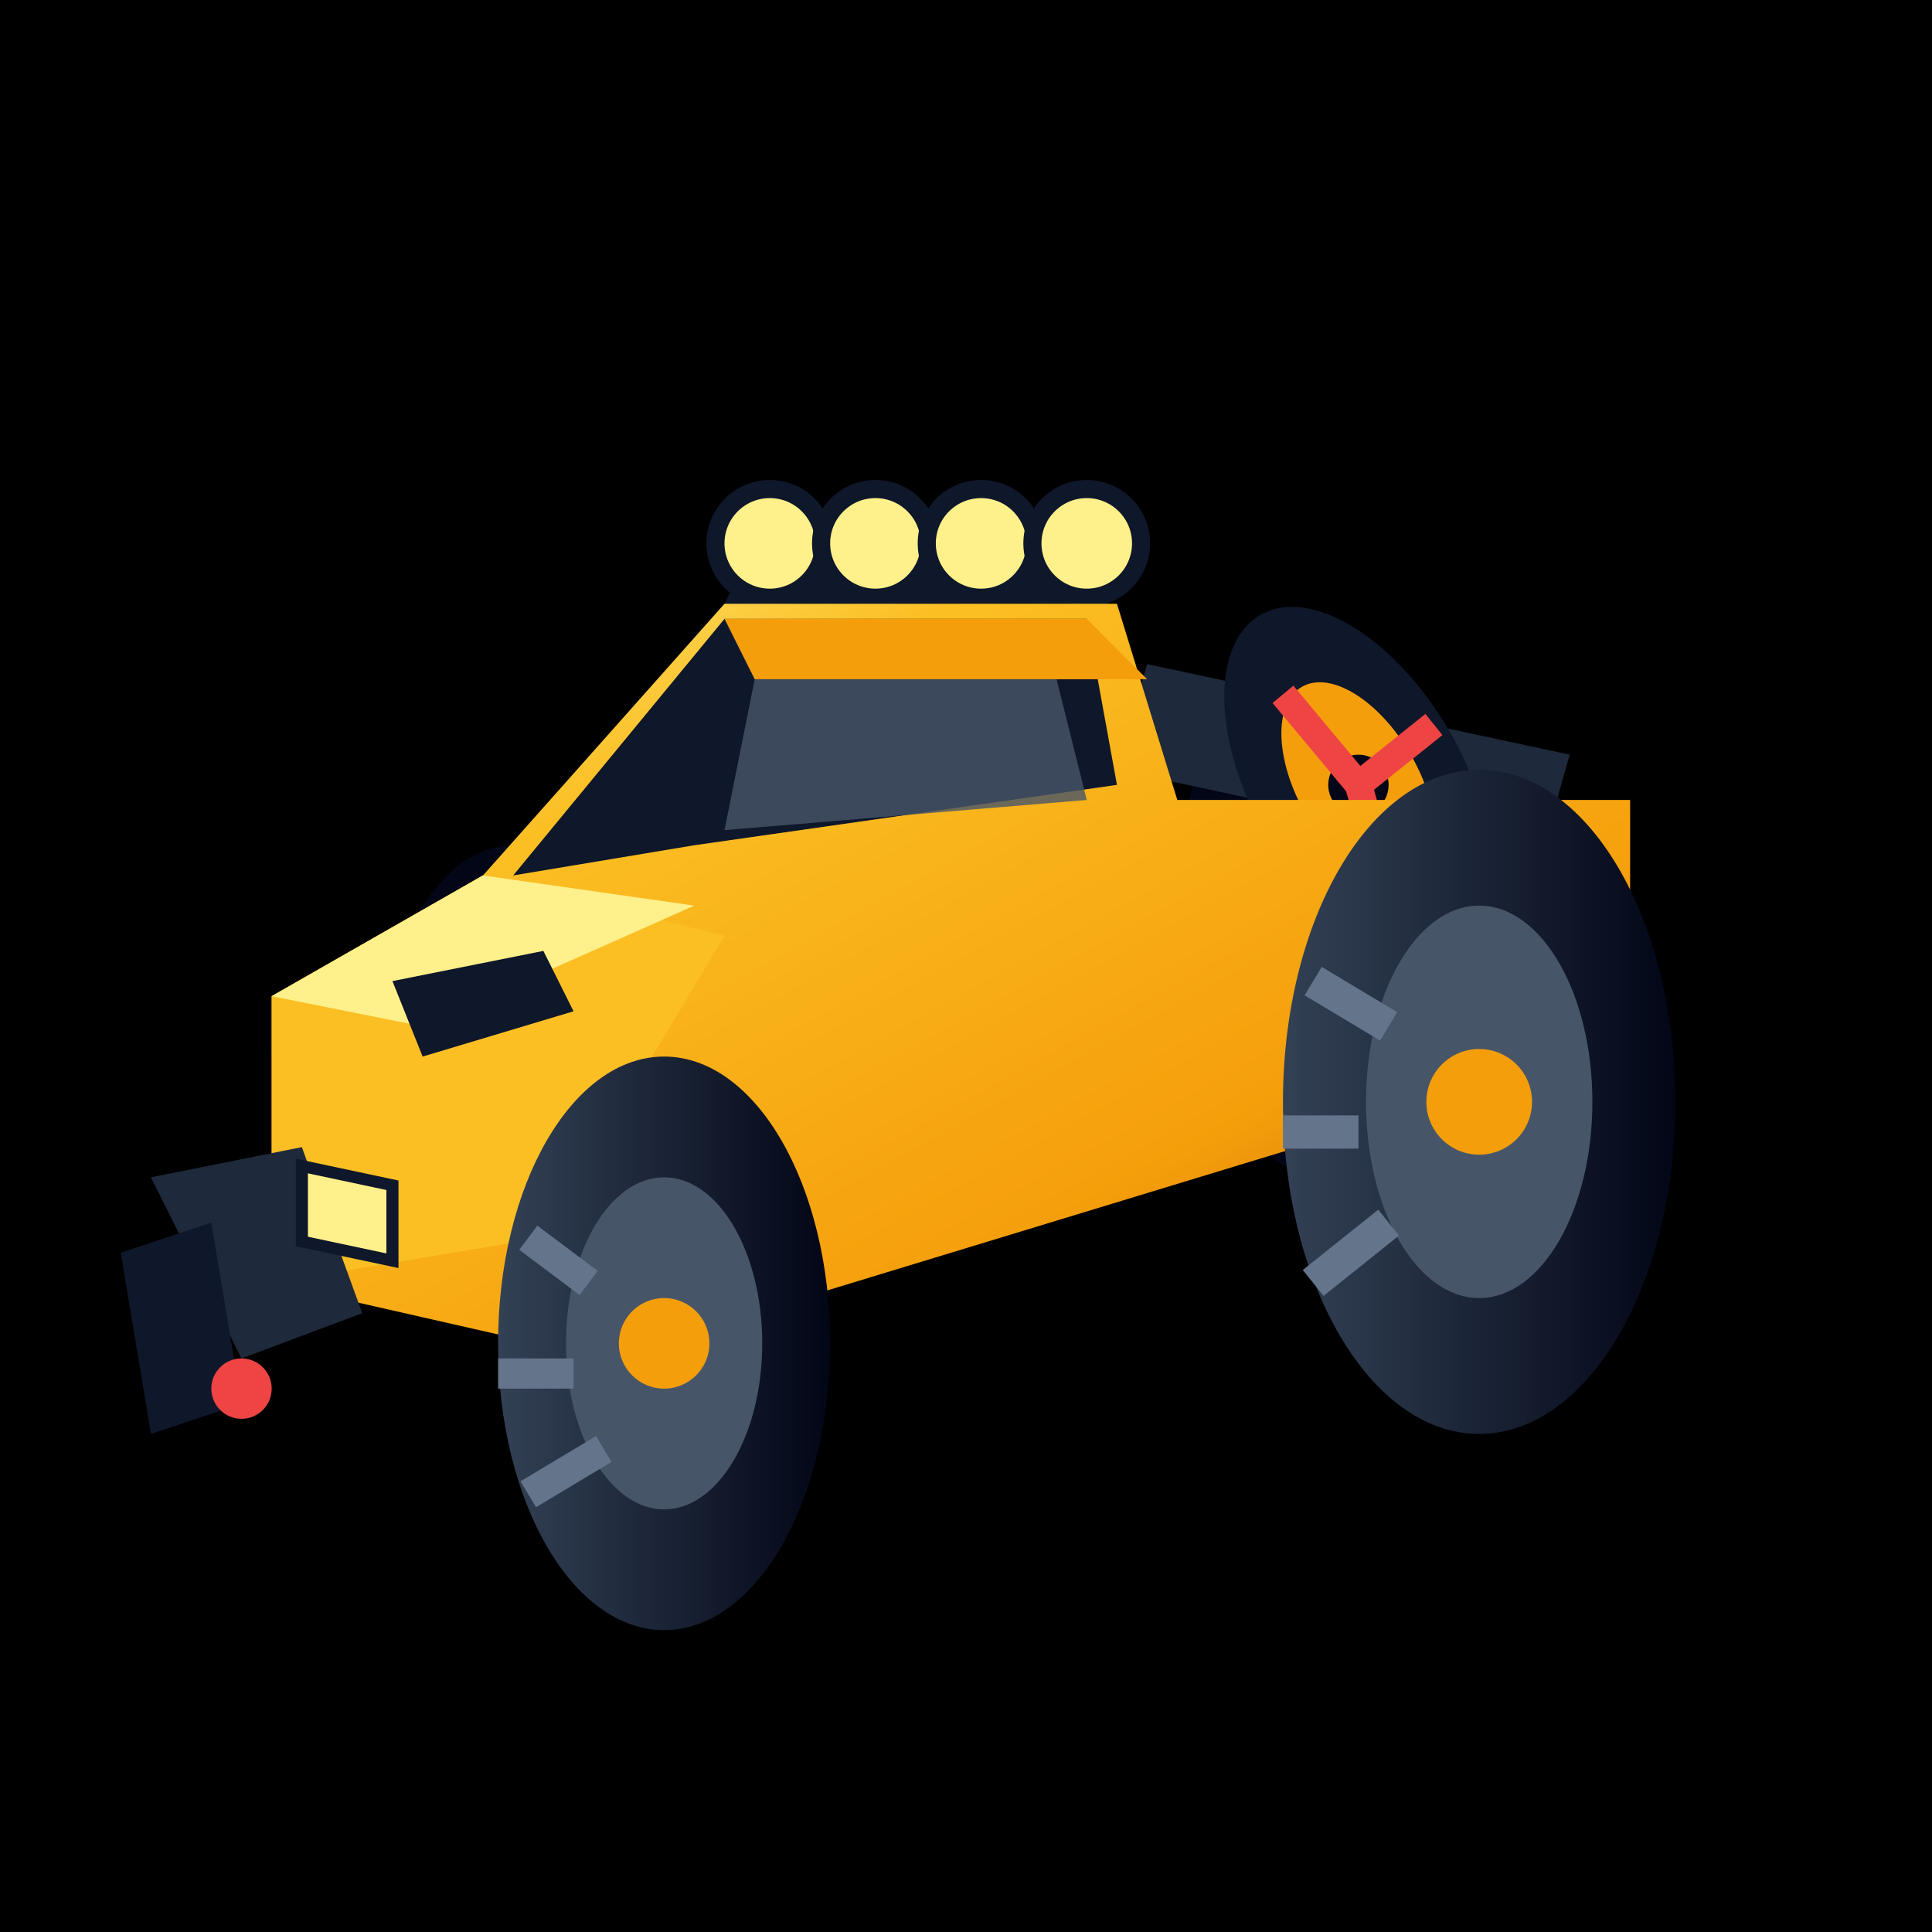
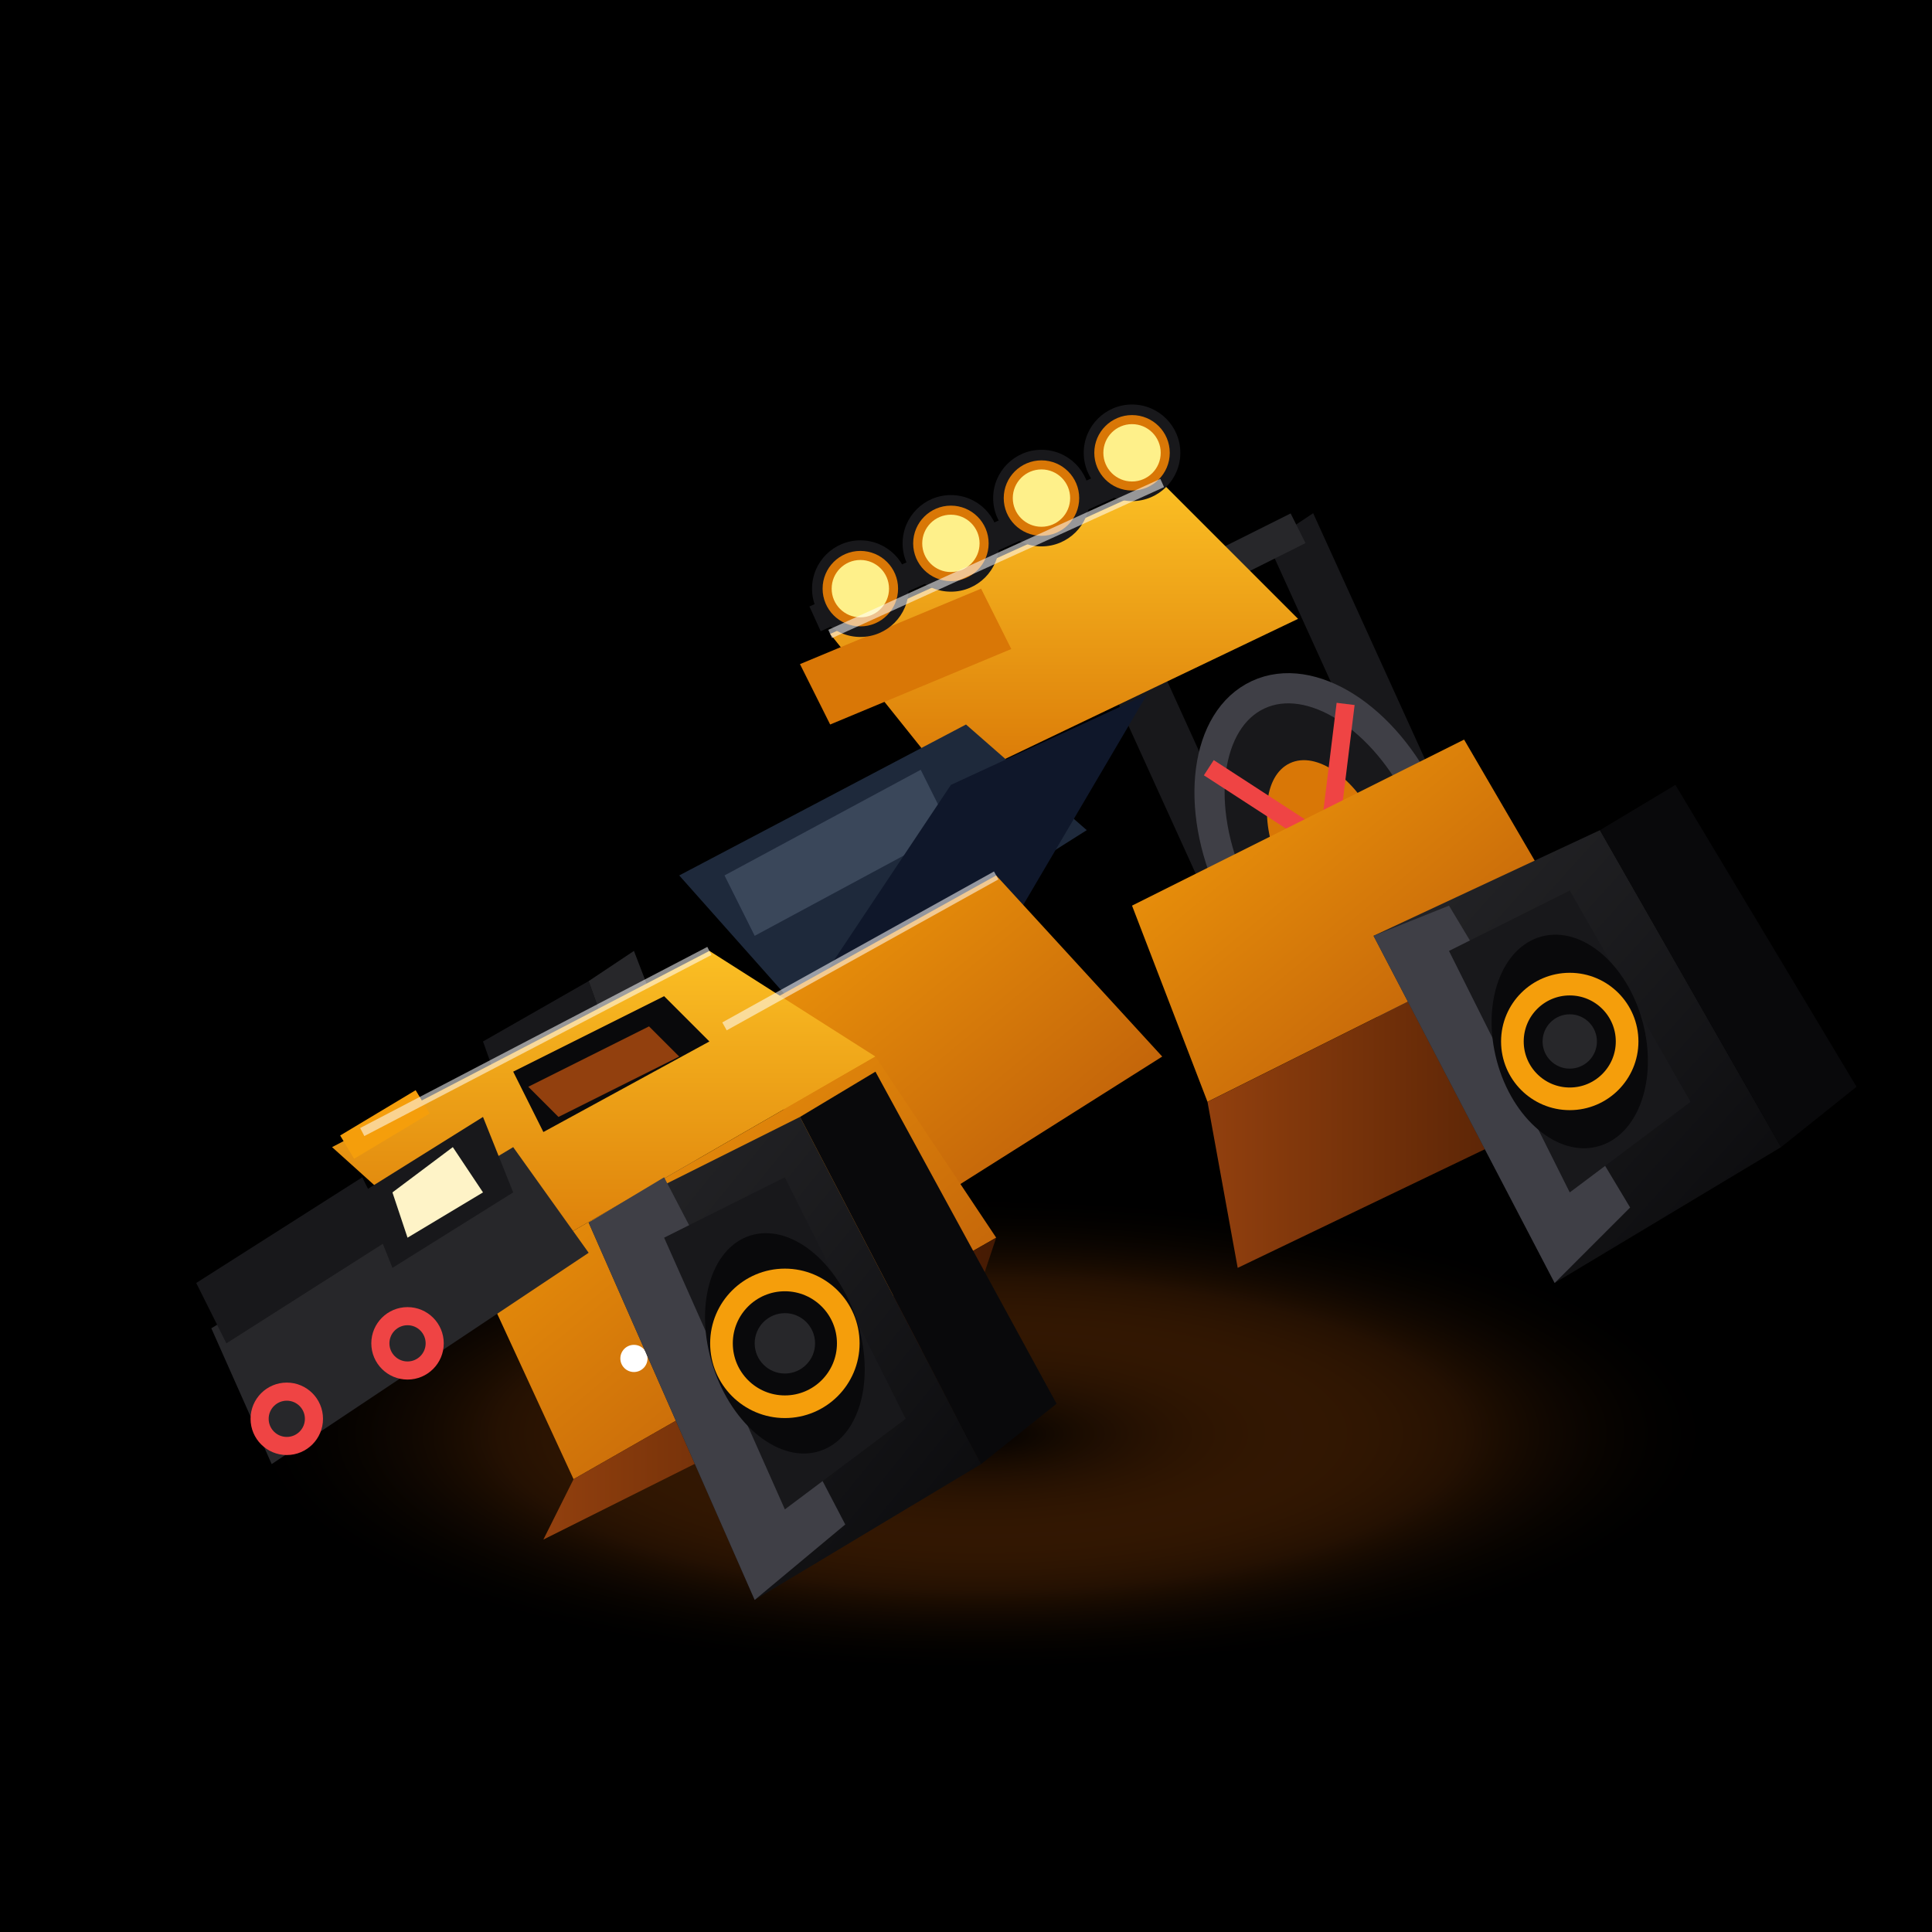
<svg xmlns="http://www.w3.org/2000/svg" viewBox="0 0 128 128" width="128" height="128">
  <rect width="128" height="128" fill="#000000" />
  <defs>
-     <linearGradient id="van_body" x1="0%" y1="0%" x2="100%" y2="100%">
-       <stop offset="0%" stop-color="#fef08a" />
-       <stop offset="25%" stop-color="#fbbf24" />
-       <stop offset="70%" stop-color="#f59e0b" />
+     <radialGradient id="van_shadow" cx="50%" cy="50%" r="50%">
+       <stop offset="0%" stop-color="#000000" stop-opacity="0.85" />
+       <stop offset="65%" stop-color="#b45309" stop-opacity="0.2" />
+       <stop offset="100%" stop-color="#000000" stop-opacity="0" />
+     </radialGradient>
+     <linearGradient id="van_body" x1="0" y1="0" x2="1" y2="1">
+       <stop offset="0%" stop-color="#f59e0b" />
      <stop offset="100%" stop-color="#b45309" />
    </linearGradient>
-     <linearGradient id="van_tire" x1="0%" y1="0%" x2="100%" y2="0%">
-       <stop offset="0%" stop-color="#334155" />
-       <stop offset="100%" stop-color="#020617" />
+     <linearGradient id="van_body_light" x1="0" y1="0" x2="0" y2="1">
+       <stop offset="0%" stop-color="#fbbf24" />
+       <stop offset="100%" stop-color="#d97706" />
+     </linearGradient>
+     <linearGradient id="van_body_dark" x1="0" y1="0" x2="1" y2="0">
+       <stop offset="0%" stop-color="#92400e" />
+       <stop offset="100%" stop-color="#451a03" />
+     </linearGradient>
+     <linearGradient id="van_tire" x1="0" y1="0" x2="1" y2="1">
+       <stop offset="0%" stop-color="#27272a" />
+       <stop offset="100%" stop-color="#09090b" />
    </linearGradient>
  </defs>
-   <ellipse cx="88" cy="60" rx="10" ry="18" fill="#020617" />
-   <ellipse cx="88" cy="60" rx="5.5" ry="10" fill="#334155" />
-   <polygon points="76,44 104,50 102,57 74,51" fill="#1e293b" />
-   <ellipse cx="90" cy="52" rx="7" ry="13" fill="#0f172a" transform="rotate(-30 90 52)" />
-   <ellipse cx="90" cy="52" rx="4" ry="7.5" fill="#f59e0b" transform="rotate(-30 90 52)" />
-   <circle cx="90" cy="52" r="2" fill="#020617" transform="rotate(-30 90 52)" />
-   <line x1="85" y1="46" x2="90" y2="52" stroke="#ef4444" stroke-width="1.8" />
-   <line x1="95" y1="48" x2="90" y2="52" stroke="#ef4444" stroke-width="1.8" />
-   <line x1="90" y1="52" x2="92" y2="59" stroke="#ef4444" stroke-width="1.8" />
-   <ellipse cx="34" cy="72" rx="9" ry="16" fill="#020617" />
-   <ellipse cx="34" cy="72" rx="5" ry="9" fill="#334155" />
-   <polygon points="50,36 74,36 72,40 48,40" fill="#0f172a" />
-   <circle cx="51" cy="36" r="3.6" fill="#fef08a" stroke="#0f172a" stroke-width="1.2" />
-   <circle cx="58" cy="36" r="3.6" fill="#fef08a" stroke="#0f172a" stroke-width="1.2" />
-   <circle cx="65" cy="36" r="3.6" fill="#fef08a" stroke="#0f172a" stroke-width="1.2" />
-   <circle cx="72" cy="36" r="3.6" fill="#fef08a" stroke="#0f172a" stroke-width="1.2" />
-   <polygon points="18,85 40,90 86,76 108,71 108,53 78,53 74,40 48,40 32,58 18,66" fill="url(#van_body)" />
-   <polygon points="18,66 32,58 48,62 36,82 18,85" fill="#fbbf24" />
-   <polygon points="18,66 32,58 46,60 28,68" fill="#fef08a" />
-   <polygon points="26,65 36,63 38,67 28,70" fill="#0f172a" />
-   <polygon points="34,58 48,41 72,41 74,52 46,56" fill="#0f172a" />
-   <polygon points="48,41 72,41 76,45 50,45" fill="#f59e0b" />
-   <polygon points="50,45 70,45 72,53 48,55" fill="#475569" opacity="0.8" />
-   <polygon points="10,78 20,76 24,87 16,90" fill="#1e293b" />
-   <polygon points="8,83 14,81 16,93 10,95" fill="#0f172a" />
-   <rect x="20" y="73" width="6" height="5" fill="#fef08a" stroke="#0f172a" stroke-width="0.8" transform="skewY(12)" />
-   <circle cx="16" cy="92" r="2" fill="#ef4444" />
-   <ellipse cx="44" cy="89" rx="11" ry="19" fill="url(#van_tire)" />
-   <ellipse cx="44" cy="89" rx="6.5" ry="11" fill="#475569" />
-   <circle cx="44" cy="89" r="3" fill="#f59e0b" />
-   <line x1="35" y1="82" x2="39" y2="85" stroke="#64748b" stroke-width="2" />
-   <line x1="33" y1="91" x2="38" y2="91" stroke="#64748b" stroke-width="2" />
-   <line x1="35" y1="99" x2="40" y2="96" stroke="#64748b" stroke-width="2" />
-   <ellipse cx="98" cy="73" rx="13" ry="22" fill="url(#van_tire)" />
-   <ellipse cx="98" cy="73" rx="7.5" ry="13" fill="#475569" />
-   <circle cx="98" cy="73" r="3.5" fill="#f59e0b" />
-   <line x1="87" y1="65" x2="92" y2="68" stroke="#64748b" stroke-width="2.2" />
-   <line x1="85" y1="75" x2="90" y2="75" stroke="#64748b" stroke-width="2.2" />
-   <line x1="87" y1="85" x2="92" y2="81" stroke="#64748b" stroke-width="2.2" />
+   <ellipse cx="65" cy="95" rx="50" ry="16" fill="url(#van_shadow)" />
+   <polygon points="51,60 60,56 65,73 56,77" fill="#18181b" />
+   <polygon points="60,56 63,54 68,70 65,73" fill="#27272a" />
+   <polygon points="72,42 75,40 85,62 82,64" fill="#18181b" />
+   <polygon points="84,36 87,34 97,56 94,58" fill="#18181b" />
+   <line x1="74" y1="41" x2="86" y2="35" stroke="#27272a" stroke-width="2.2" />
+   <line x1="83" y1="63" x2="95" y2="57" stroke="#27272a" stroke-width="2.2" />
+   <g transform="rotate(-25 88 56)">
+     <ellipse cx="88" cy="56" rx="7" ry="11" fill="#18181b" stroke="#3f3f46" stroke-width="2" />
+     <ellipse cx="88" cy="56" rx="3.5" ry="6" fill="#d97706" />
+     <circle cx="88" cy="56" r="2" fill="#09090b" />
+     <line x1="83" y1="48" x2="88" y2="56" stroke="#ef4444" stroke-width="1.2" />
+     <line x1="93" y1="48" x2="88" y2="56" stroke="#ef4444" stroke-width="1.2" />
+     <line x1="88" y1="56" x2="88" y2="64" stroke="#ef4444" stroke-width="1.2" />
+     <circle cx="88" cy="56" r="1" fill="#ffffff" />
+   </g>
+   <polygon points="75,60 97,49 104,61 80,73" fill="url(#van_body)" />
+   <polygon points="80,73 104,61 107,72 82,84" fill="url(#van_body_dark)" />
+   <polygon points="103,63 106,61 107,67 104,69" fill="#ef4444" />
+   <polygon points="91,62 106,55 118,76 103,85" fill="url(#van_tire)" />
+   <polygon points="106,55 111,52 123,72 118,76" fill="#09090b" />
+   <polygon points="91,62 96,60 108,80 103,85" fill="#3f3f46" />
+   <polygon points="96,63 104,59 112,73 104,79" fill="#18181b" />
+   <ellipse cx="104" cy="69" rx="5" ry="7.2" fill="#09090b" transform="rotate(-15 104 69)" />
+   <circle cx="104" cy="69" r="3.8" fill="none" stroke="#f59e0b" stroke-width="1.5" />
+   <circle cx="104" cy="69" r="1.8" fill="#27272a" />
+   <polygon points="55,42 77,32 86,41 63,52" fill="url(#van_body_light)" />
+   <polygon points="53,44 65,39 67,43 55,48" fill="#d97706" />
+   <polygon points="45,58 64,48 72,55 53,67" fill="#1e293b" />
+   <polygon points="48,58 61,51 63,55 50,62" fill="#64748b" fill-opacity="0.4" />
+   <polygon points="53,67 63,52 76,46 66,63" fill="#0f172a" />
+   <polygon points="48,68 66,58 77,70 58,82" fill="url(#van_body)" />
+   <g>
+     <line x1="54" y1="41" x2="76" y2="31" stroke="#18181b" stroke-width="1.8" />
+     <circle cx="57" cy="39" r="3.2" fill="#18181b" />
+     <circle cx="57" cy="39" r="2.2" fill="#fef08a" stroke="#d97706" stroke-width="0.6" />
+     <circle cx="63" cy="36" r="3.2" fill="#18181b" />
+     <circle cx="63" cy="36" r="2.2" fill="#fef08a" stroke="#d97706" stroke-width="0.6" />
+     <circle cx="69" cy="33" r="3.2" fill="#18181b" />
+     <circle cx="69" cy="33" r="2.2" fill="#fef08a" stroke="#d97706" stroke-width="0.6" />
+     <circle cx="75" cy="30" r="3.2" fill="#18181b" />
+     <circle cx="75" cy="30" r="2.2" fill="#fef08a" stroke="#d97706" stroke-width="0.6" />
+   </g>
+   <polygon points="32,69 39,65 44,79 37,83" fill="#18181b" />
+   <polygon points="39,65 42,63 47,76 44,79" fill="#27272a" />
+   <polygon points="22,76 47,63 58,70 32,85" fill="url(#van_body_light)" />
+   <polygon points="34,71 44,66 47,69 36,75" fill="#09090b" />
+   <polygon points="35,72 43,68 45,70 37,74" fill="#92400e" />
+   <polygon points="32,85 58,70 66,82 38,98" fill="url(#van_body)" />
+   <polygon points="38,98 66,82 64,88 36,102" fill="url(#van_body_dark)" />
+   <circle cx="42" cy="90" r="0.9" fill="#ffffff" />
+   <circle cx="48" cy="86" r="0.9" fill="#ffffff" />
+   <circle cx="55" cy="81" r="0.9" fill="#ffffff" />
+   <polygon points="14,88 34,76 39,83 18,97" fill="#27272a" />
+   <polygon points="13,85 24,78 26,82 15,89" fill="#18181b" />
+   <circle cx="19" cy="94" r="1.8" fill="none" stroke="#ef4444" stroke-width="1.2" />
+   <circle cx="27" cy="89" r="1.8" fill="none" stroke="#ef4444" stroke-width="1.2" />
+   <polygon points="24,79 32,74 34,79 26,84" fill="#18181b" />
+   <polygon points="26,79 30,76 32,79 27,82" fill="#fef3c7" />
+   <line x1="23" y1="76" x2="28" y2="73" stroke="#f59e0b" stroke-width="1.8" />
+   <polygon points="39,81 53,74 65,97 50,106" fill="url(#van_tire)" />
+   <polygon points="53,74 58,71 70,93 65,97" fill="#09090b" />
+   <polygon points="39,81 44,78 56,101 50,106" fill="#3f3f46" />
+   <polygon points="44,82 52,78 60,94 52,100" fill="#18181b" />
+   <ellipse cx="52" cy="89" rx="5" ry="7.5" fill="#09090b" transform="rotate(-18 52 89)" />
+   <circle cx="52" cy="89" r="4.2" fill="none" stroke="#f59e0b" stroke-width="1.5" />
+   <circle cx="52" cy="89" r="2" fill="#27272a" />
+   <g stroke="#ffffff" stroke-width="0.6" stroke-opacity="0.55" fill="none">
+     <line x1="24" y1="75" x2="47" y2="63" />
+     <line x1="55" y1="42" x2="77" y2="32" />
+     <line x1="48" y1="68" x2="66" y2="58" />
+   </g>
</svg>
